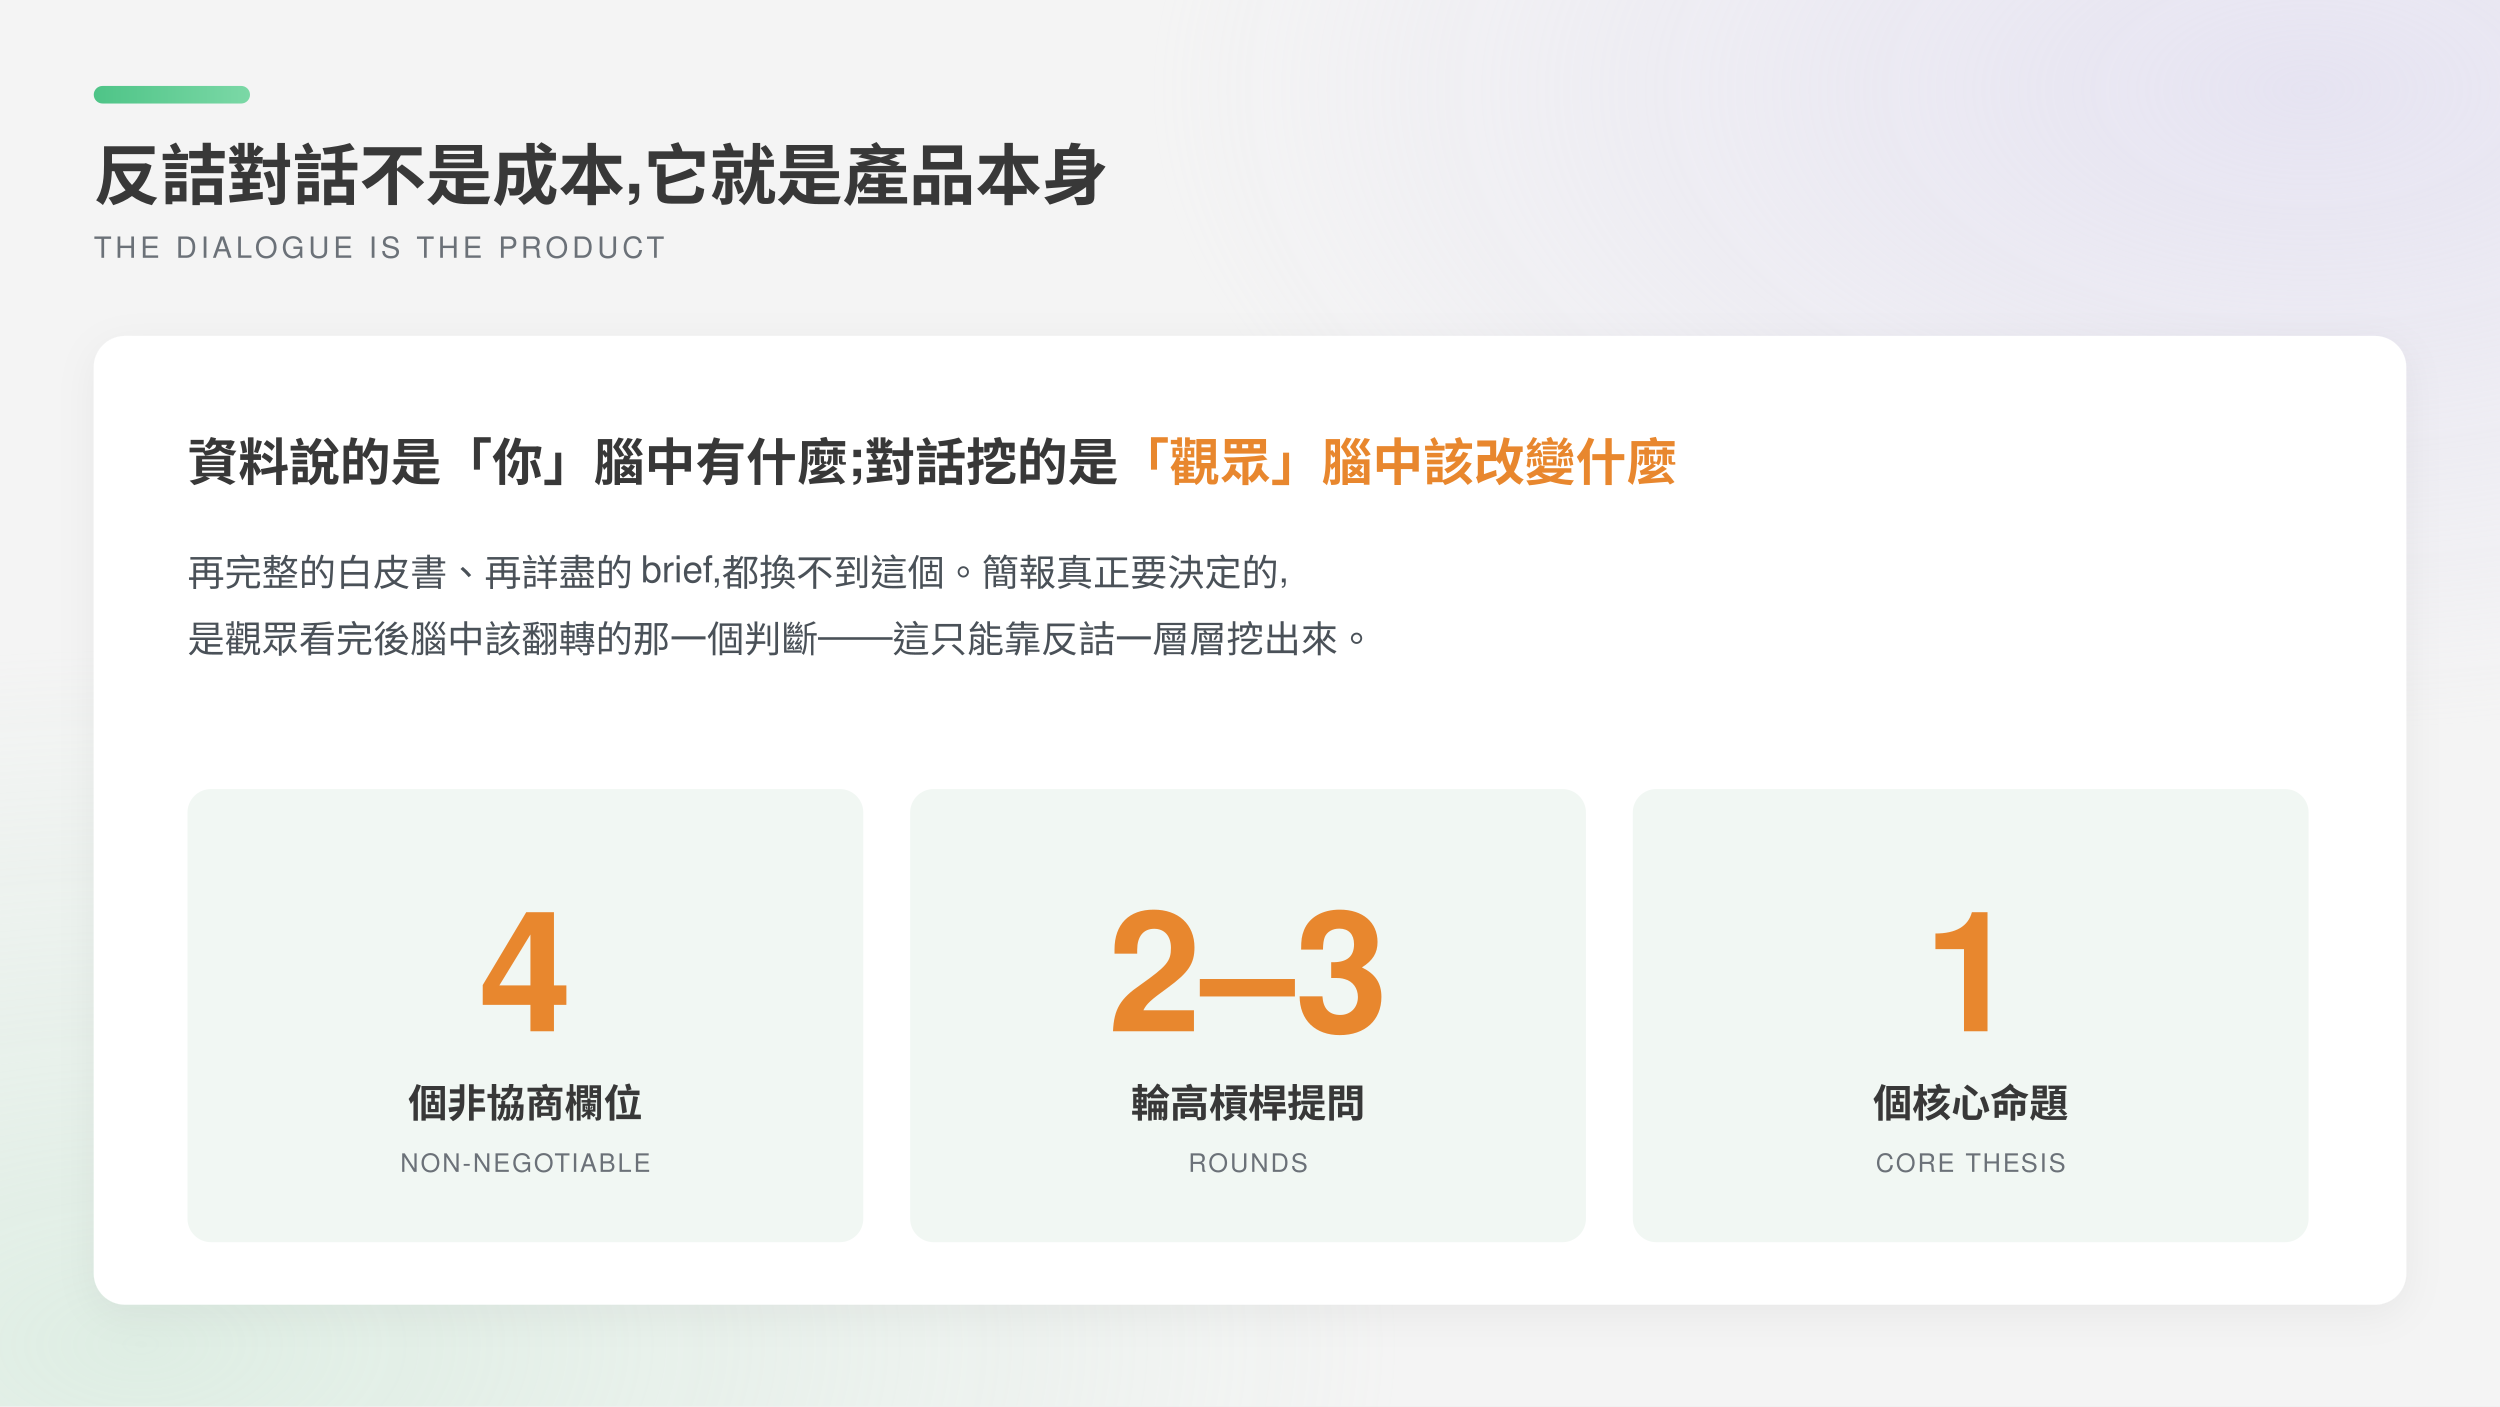
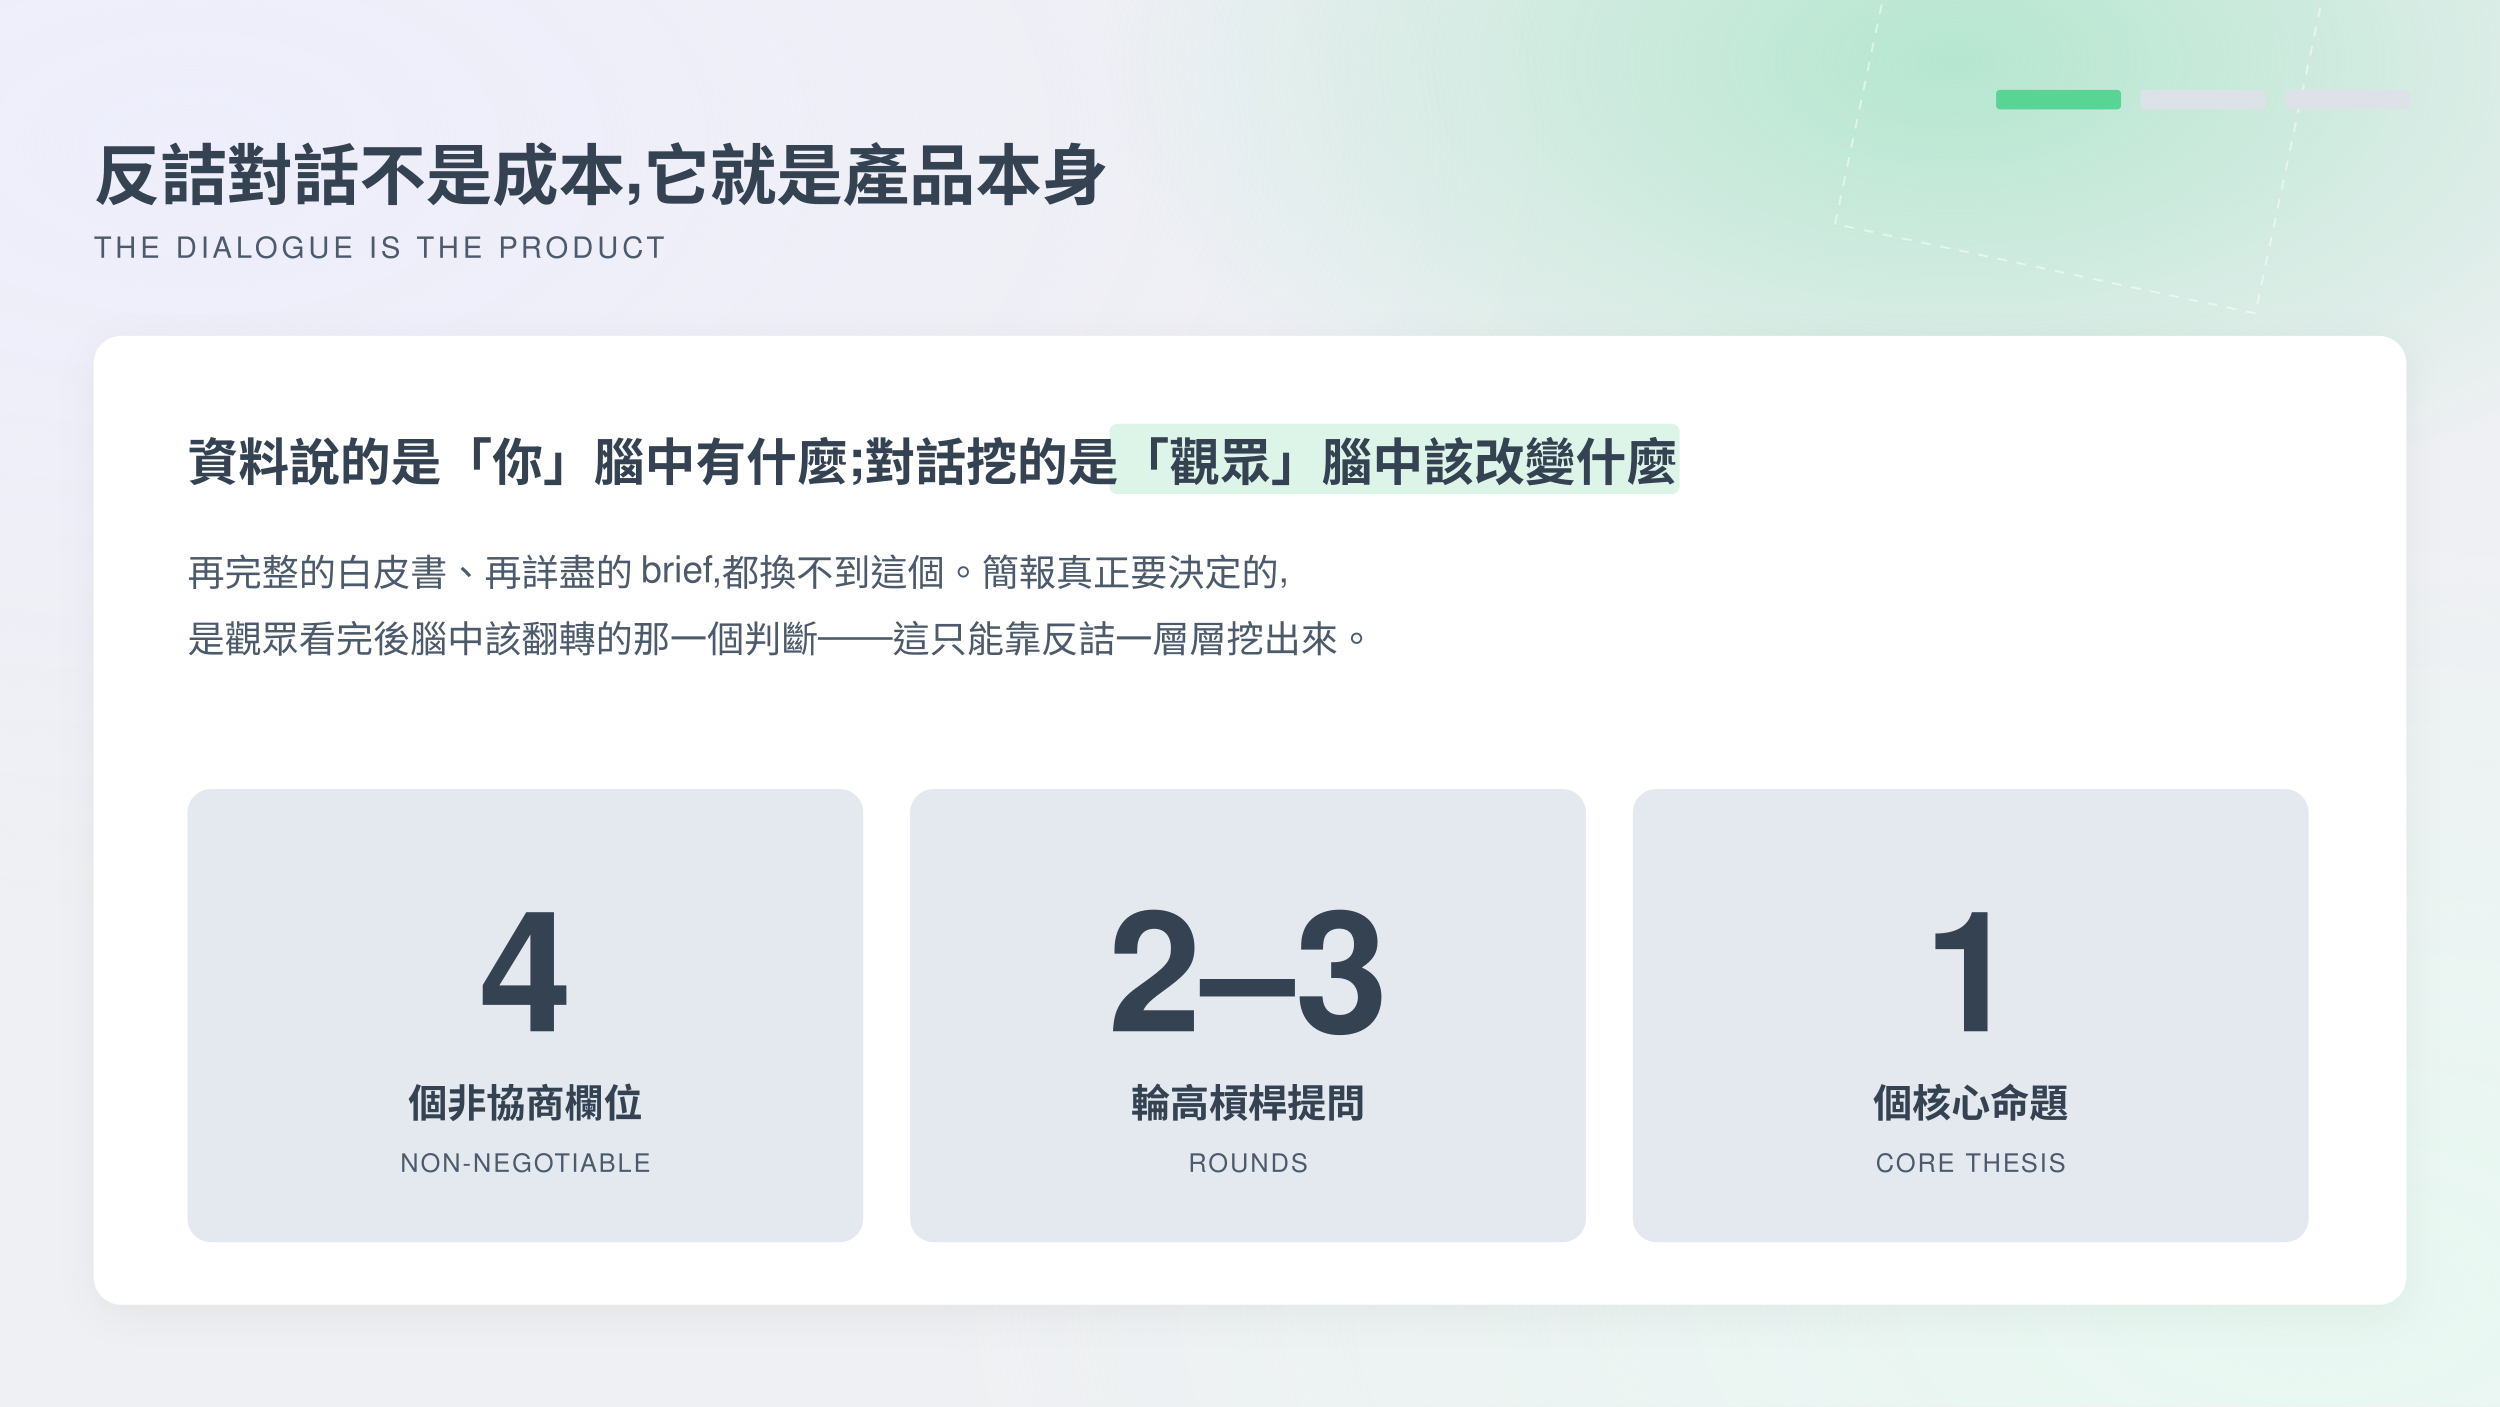
<svg xmlns="http://www.w3.org/2000/svg" viewBox="0 0 1280 720" width="1280" height="720" font-family="Helvetica, 'Helvetica Neue', Arial, 'PingFang TC', 'Microsoft JhengHei', 'Hiragino Sans', 'Noto Sans CJK TC', 'Noto Sans TC', sans-serif">
  <defs>
-     <linearGradient id="pillGrad" x1="0" y1="0" x2="1" y2="0">
-       <stop offset="0%" stop-color="#4EC487" />
-       <stop offset="100%" stop-color="#7BD8A6" />
-     </linearGradient>
-     <radialGradient id="washLav" cx="92%" cy="6%" r="46%">
-       <stop offset="0%" stop-color="#D9D4F0" stop-opacity="0.5" />
-       <stop offset="100%" stop-color="#D9D4F0" stop-opacity="0" />
+     <radialGradient id="washLav" cx="8%" cy="10%" r="55%">
+       <stop offset="0%" stop-color="#EEEEFD" stop-opacity="0.9" />
+       <stop offset="100%" stop-color="#EEEEFD" stop-opacity="0" />
    </radialGradient>
-     <radialGradient id="washGreen" cx="6%" cy="96%" r="50%">
-       <stop offset="0%" stop-color="#BFE5CC" stop-opacity="0.4" />
-       <stop offset="100%" stop-color="#BFE5CC" stop-opacity="0" />
+     <radialGradient id="washMint" cx="92%" cy="92%" r="55%">
+       <stop offset="0%" stop-color="#E7F9F1" stop-opacity="0.9" />
+       <stop offset="100%" stop-color="#E7F9F1" stop-opacity="0" />
    </radialGradient>
-     <filter id="freshShadow" x="-20%" y="-20%" width="140%" height="140%">
+     <radialGradient id="bloomTR" cx="78%" cy="4%" r="34%">
+       <stop offset="0%" stop-color="#7CDDAB" stop-opacity="0.5" />
+       <stop offset="100%" stop-color="#7CDDAB" stop-opacity="0" />
+     </radialGradient>
+     <filter id="prismShadow" x="-20%" y="-20%" width="140%" height="140%">
      <feGaussianBlur in="SourceAlpha" stdDeviation="10" />
      <feOffset dx="0" dy="5" />
      <feComponentTransfer>
        <feFuncA type="linear" slope="0.05" />
      </feComponentTransfer>
      <feMerge>
        <feMergeNode />
        <feMergeNode in="SourceGraphic" />
      </feMerge>
    </filter>
  </defs>
-   <rect width="1280" height="720" fill="#F4F4F4" />
+   <rect width="1280" height="720" fill="#EFF0F3" />
  <rect width="1280" height="720" fill="url(#washLav)" />
-   <rect width="1280" height="720" fill="url(#washGreen)" />
-   <rect x="48" y="44" width="80" height="9" rx="4.5" fill="url(#pillGrad)" />
-   <text x="48" y="102" font-size="34" font-weight="700" fill="#383838">反詰對話不是成本,它就是產品本身</text>
-   <text x="48" y="132" font-size="15" fill="#6B7178" letter-spacing="2">THE DIALOGUE IS THE PRODUCT</text>
-   <rect x="48" y="172" width="1184" height="496" rx="16" fill="#FFFFFF" filter="url(#freshShadow)" />
-   <text x="96" y="246" font-size="26" font-weight="700" fill="#383838">資料說的是「你」腦中有什麼;對話挖的是<tspan fill="#E8872E" font-weight="700">「觀眾」腦中該改變什麼</tspan>
+   <rect width="1280" height="720" fill="url(#washMint)" />
+   <rect width="1280" height="720" fill="url(#bloomTR)" />
+   <rect x="960" y="-80" width="220" height="220" fill="none" stroke="#FFFFFF" stroke-opacity="0.5" stroke-dasharray="5 5" transform="rotate(12 1070 30)" />
+   <g>
+     <rect x="1022" y="46" width="64" height="10" rx="2" fill="#58D494" />
+     <rect x="1096" y="46" width="64" height="10" rx="2" fill="#DDE1E8" />
+     <rect x="1170" y="46" width="64" height="10" rx="2" fill="#DDE1E8" />
+   </g>
+   <text x="48" y="102" font-size="34" font-weight="700" fill="#344252">反詰對話不是成本,它就是產品本身</text>
+   <text x="48" y="132" font-size="15" fill="#4C5A6B" letter-spacing="2">THE DIALOGUE IS THE PRODUCT</text>
+   <rect x="48" y="172" width="1184" height="496" rx="14" fill="#FFFFFF" filter="url(#prismShadow)" />
+   <rect x="568" y="217" width="292" height="36" rx="4" fill="#DDF5E8" />
+   <text x="96" y="246" font-size="26" font-weight="700" fill="#344252">資料說的是「你」腦中有什麼;對話挖的是<tspan fill="#344252" font-weight="700">「觀眾」腦中該改變什麼</tspan>
  </text>
-   <text x="96" y="300" font-size="19" fill="#4A5158">
+   <text x="96" y="300" font-size="19" fill="#4C5A6B">
    <tspan x="96" dy="0">再完整的白皮書、再詳盡的 brief,都換不到這個。簡報真正要決定的,</tspan>
    <tspan x="96" dy="34">是觀眾看完後腦中該翻轉的那一個判斷——這只能靠反詰一層層挖出來。</tspan>
  </text>
-   <rect x="96" y="404" width="346" height="232" rx="12" fill="#F1F7F3" />
-   <rect x="466" y="404" width="346" height="232" rx="12" fill="#F1F7F3" />
-   <rect x="836" y="404" width="346" height="232" rx="12" fill="#F1F7F3" />
-   <text x="269" y="528" font-size="86" font-weight="800" fill="#E8872E" text-anchor="middle" style="font-variant-numeric: tabular-nums">4</text>
-   <text x="269" y="572" font-size="20" font-weight="700" fill="#383838" text-anchor="middle">個非協商欄位</text>
-   <text x="269" y="600" font-size="13" fill="#6B7178" text-anchor="middle" letter-spacing="1">NON-NEGOTIABLE</text>
-   <text x="639" y="528" font-size="86" font-weight="800" fill="#E8872E" text-anchor="middle" style="font-variant-numeric: tabular-nums">2–3</text>
-   <text x="639" y="572" font-size="20" font-weight="700" fill="#383838" text-anchor="middle">輪高槓桿提問</text>
-   <text x="639" y="600" font-size="13" fill="#6B7178" text-anchor="middle" letter-spacing="1">ROUNDS</text>
-   <text x="1009" y="528" font-size="86" font-weight="800" fill="#E8872E" text-anchor="middle" style="font-variant-numeric: tabular-nums">1</text>
-   <text x="1009" y="572" font-size="20" font-weight="700" fill="#383838" text-anchor="middle">個核心命題</text>
-   <text x="1009" y="600" font-size="13" fill="#6B7178" text-anchor="middle" letter-spacing="1">CORE THESIS</text>
+   <rect x="96" y="404" width="346" height="232" rx="12" fill="#E4E8EF" />
+   <rect x="466" y="404" width="346" height="232" rx="12" fill="#E4E8EF" />
+   <rect x="836" y="404" width="346" height="232" rx="12" fill="#E4E8EF" />
+   <text x="269" y="528" font-size="86" font-weight="800" fill="#344252" text-anchor="middle" style="font-variant-numeric: tabular-nums">4</text>
+   <text x="269" y="572" font-size="20" font-weight="700" fill="#344252" text-anchor="middle">個非協商欄位</text>
+   <text x="269" y="600" font-size="13" fill="#4C5A6B" text-anchor="middle" letter-spacing="1">NON-NEGOTIABLE</text>
+   <text x="639" y="528" font-size="86" font-weight="800" fill="#344252" text-anchor="middle" style="font-variant-numeric: tabular-nums">2–3</text>
+   <text x="639" y="572" font-size="20" font-weight="700" fill="#344252" text-anchor="middle">輪高槓桿提問</text>
+   <text x="639" y="600" font-size="13" fill="#4C5A6B" text-anchor="middle" letter-spacing="1">ROUNDS</text>
+   <text x="1009" y="528" font-size="86" font-weight="800" fill="#344252" text-anchor="middle" style="font-variant-numeric: tabular-nums">1</text>
+   <text x="1009" y="572" font-size="20" font-weight="700" fill="#344252" text-anchor="middle">個核心命題</text>
+   <text x="1009" y="600" font-size="13" fill="#4C5A6B" text-anchor="middle" letter-spacing="1">CORE THESIS</text>
</svg>
